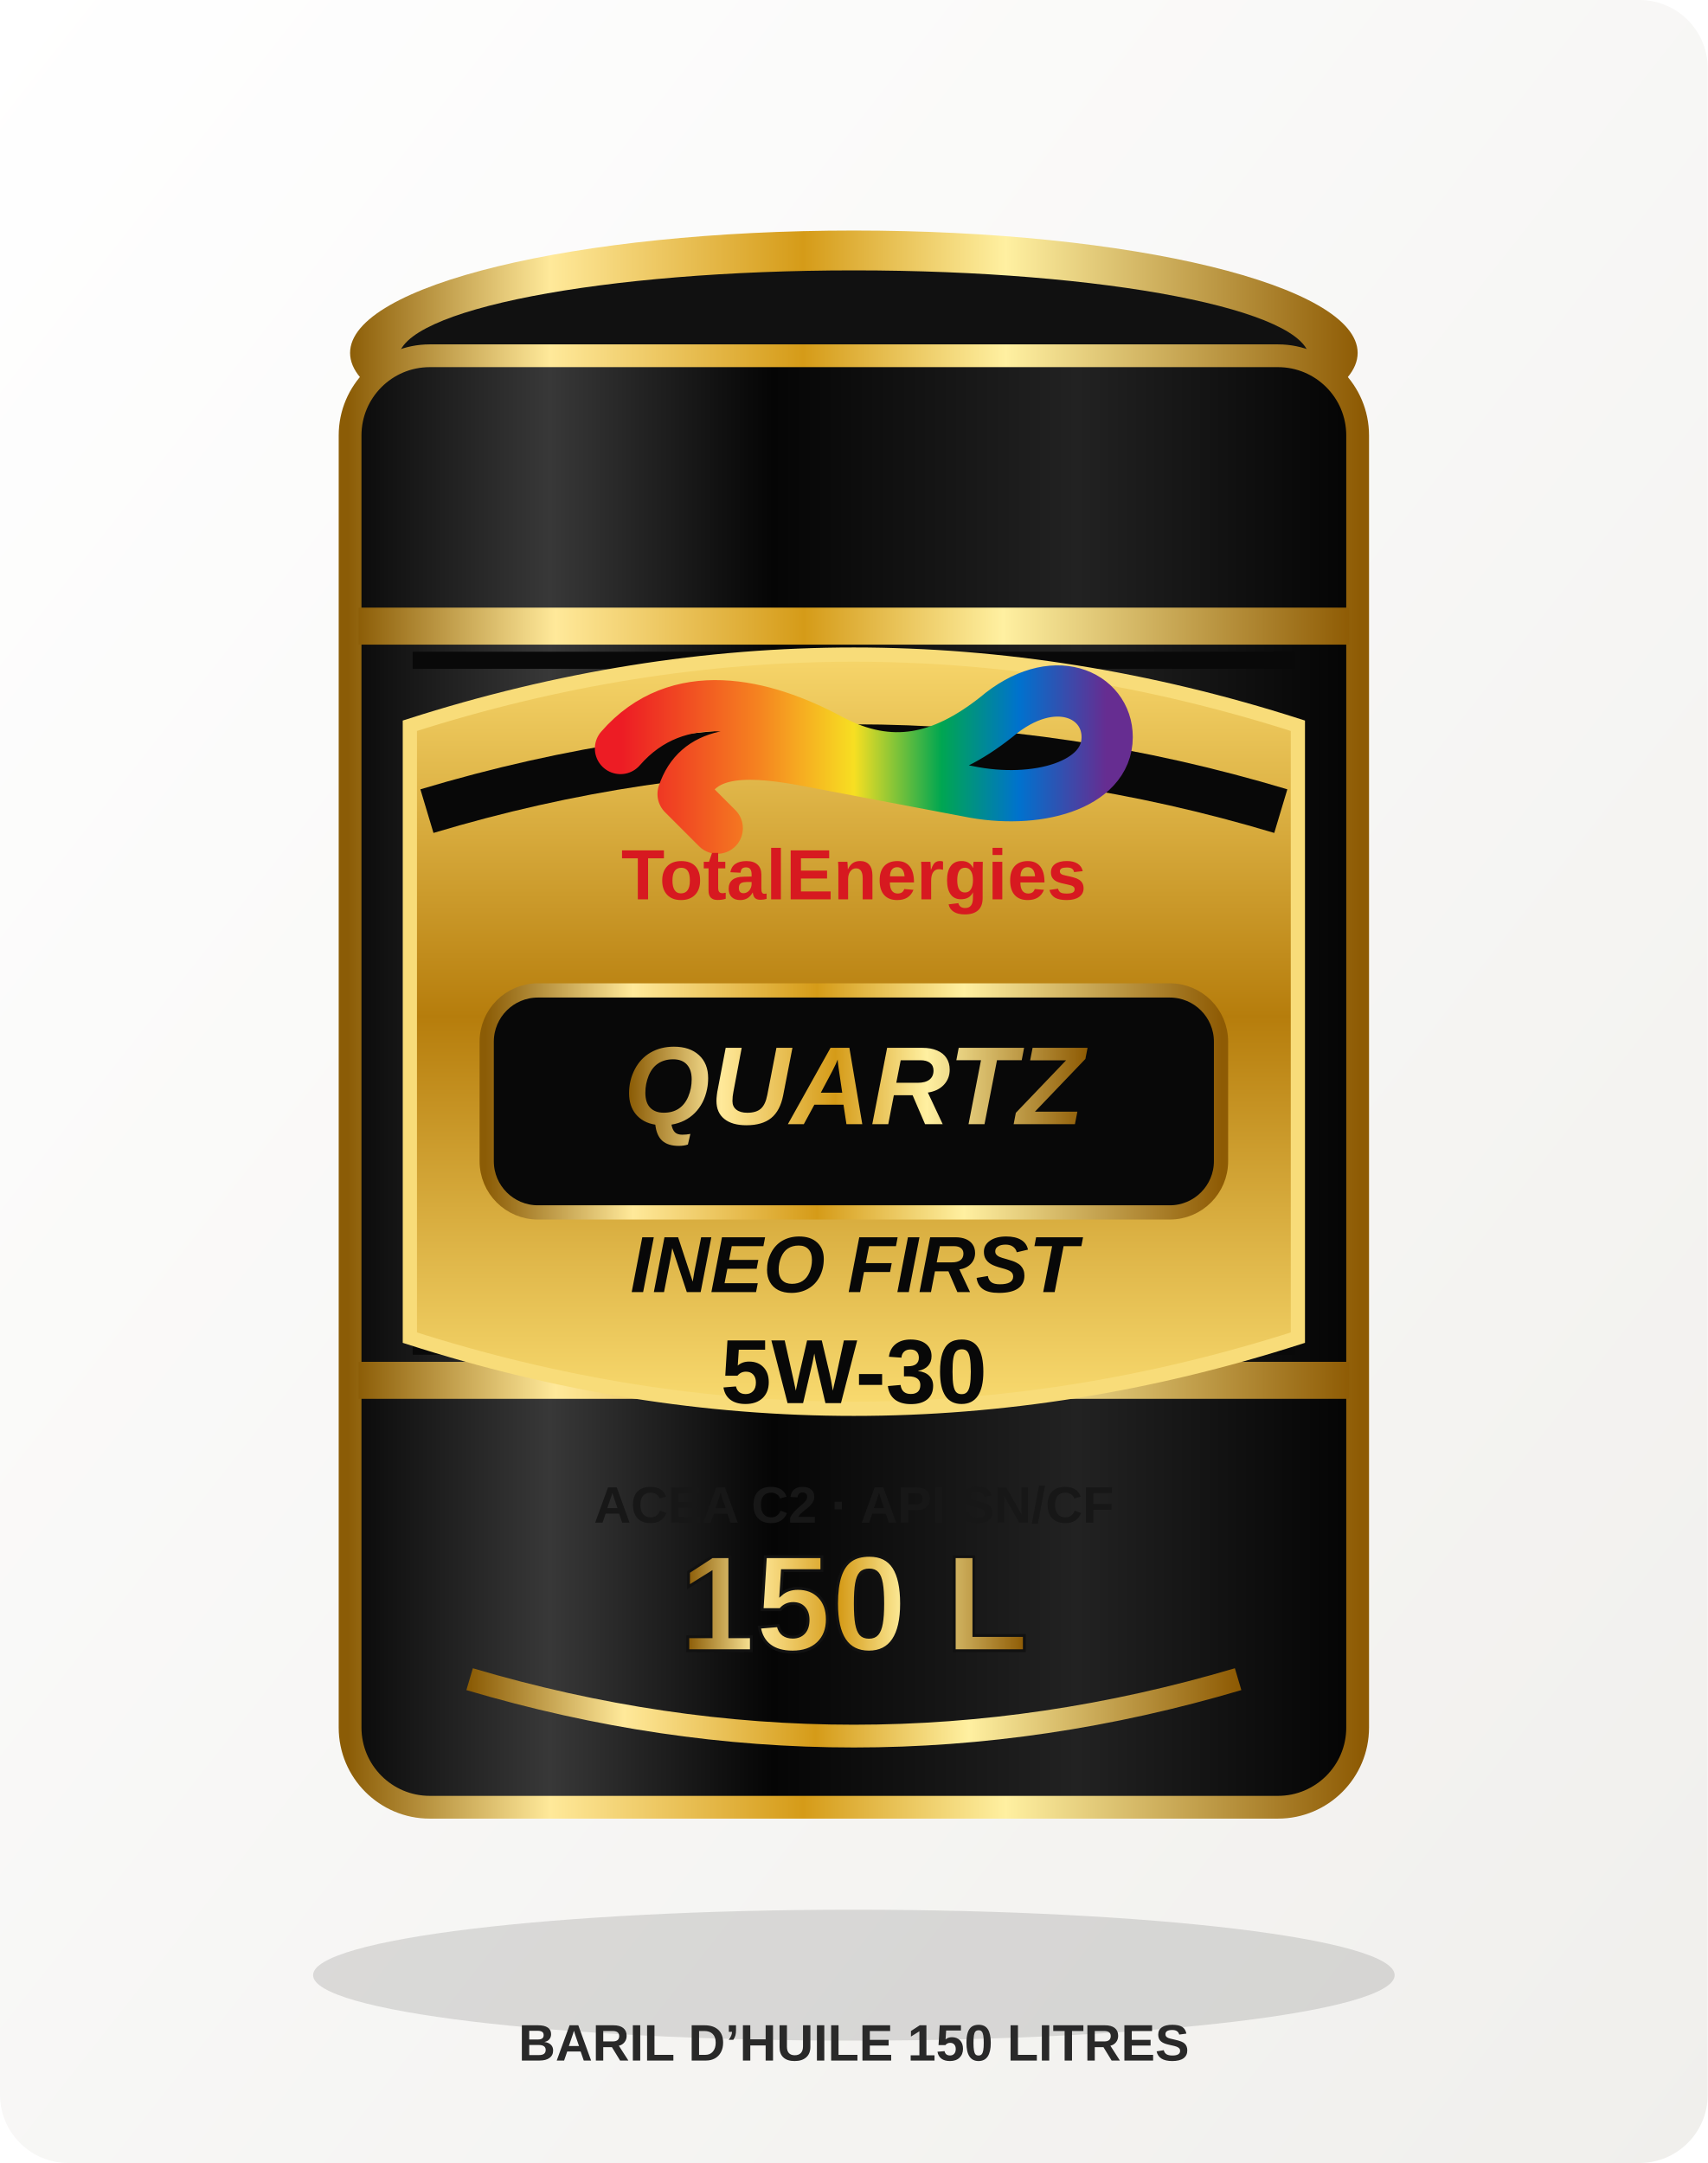
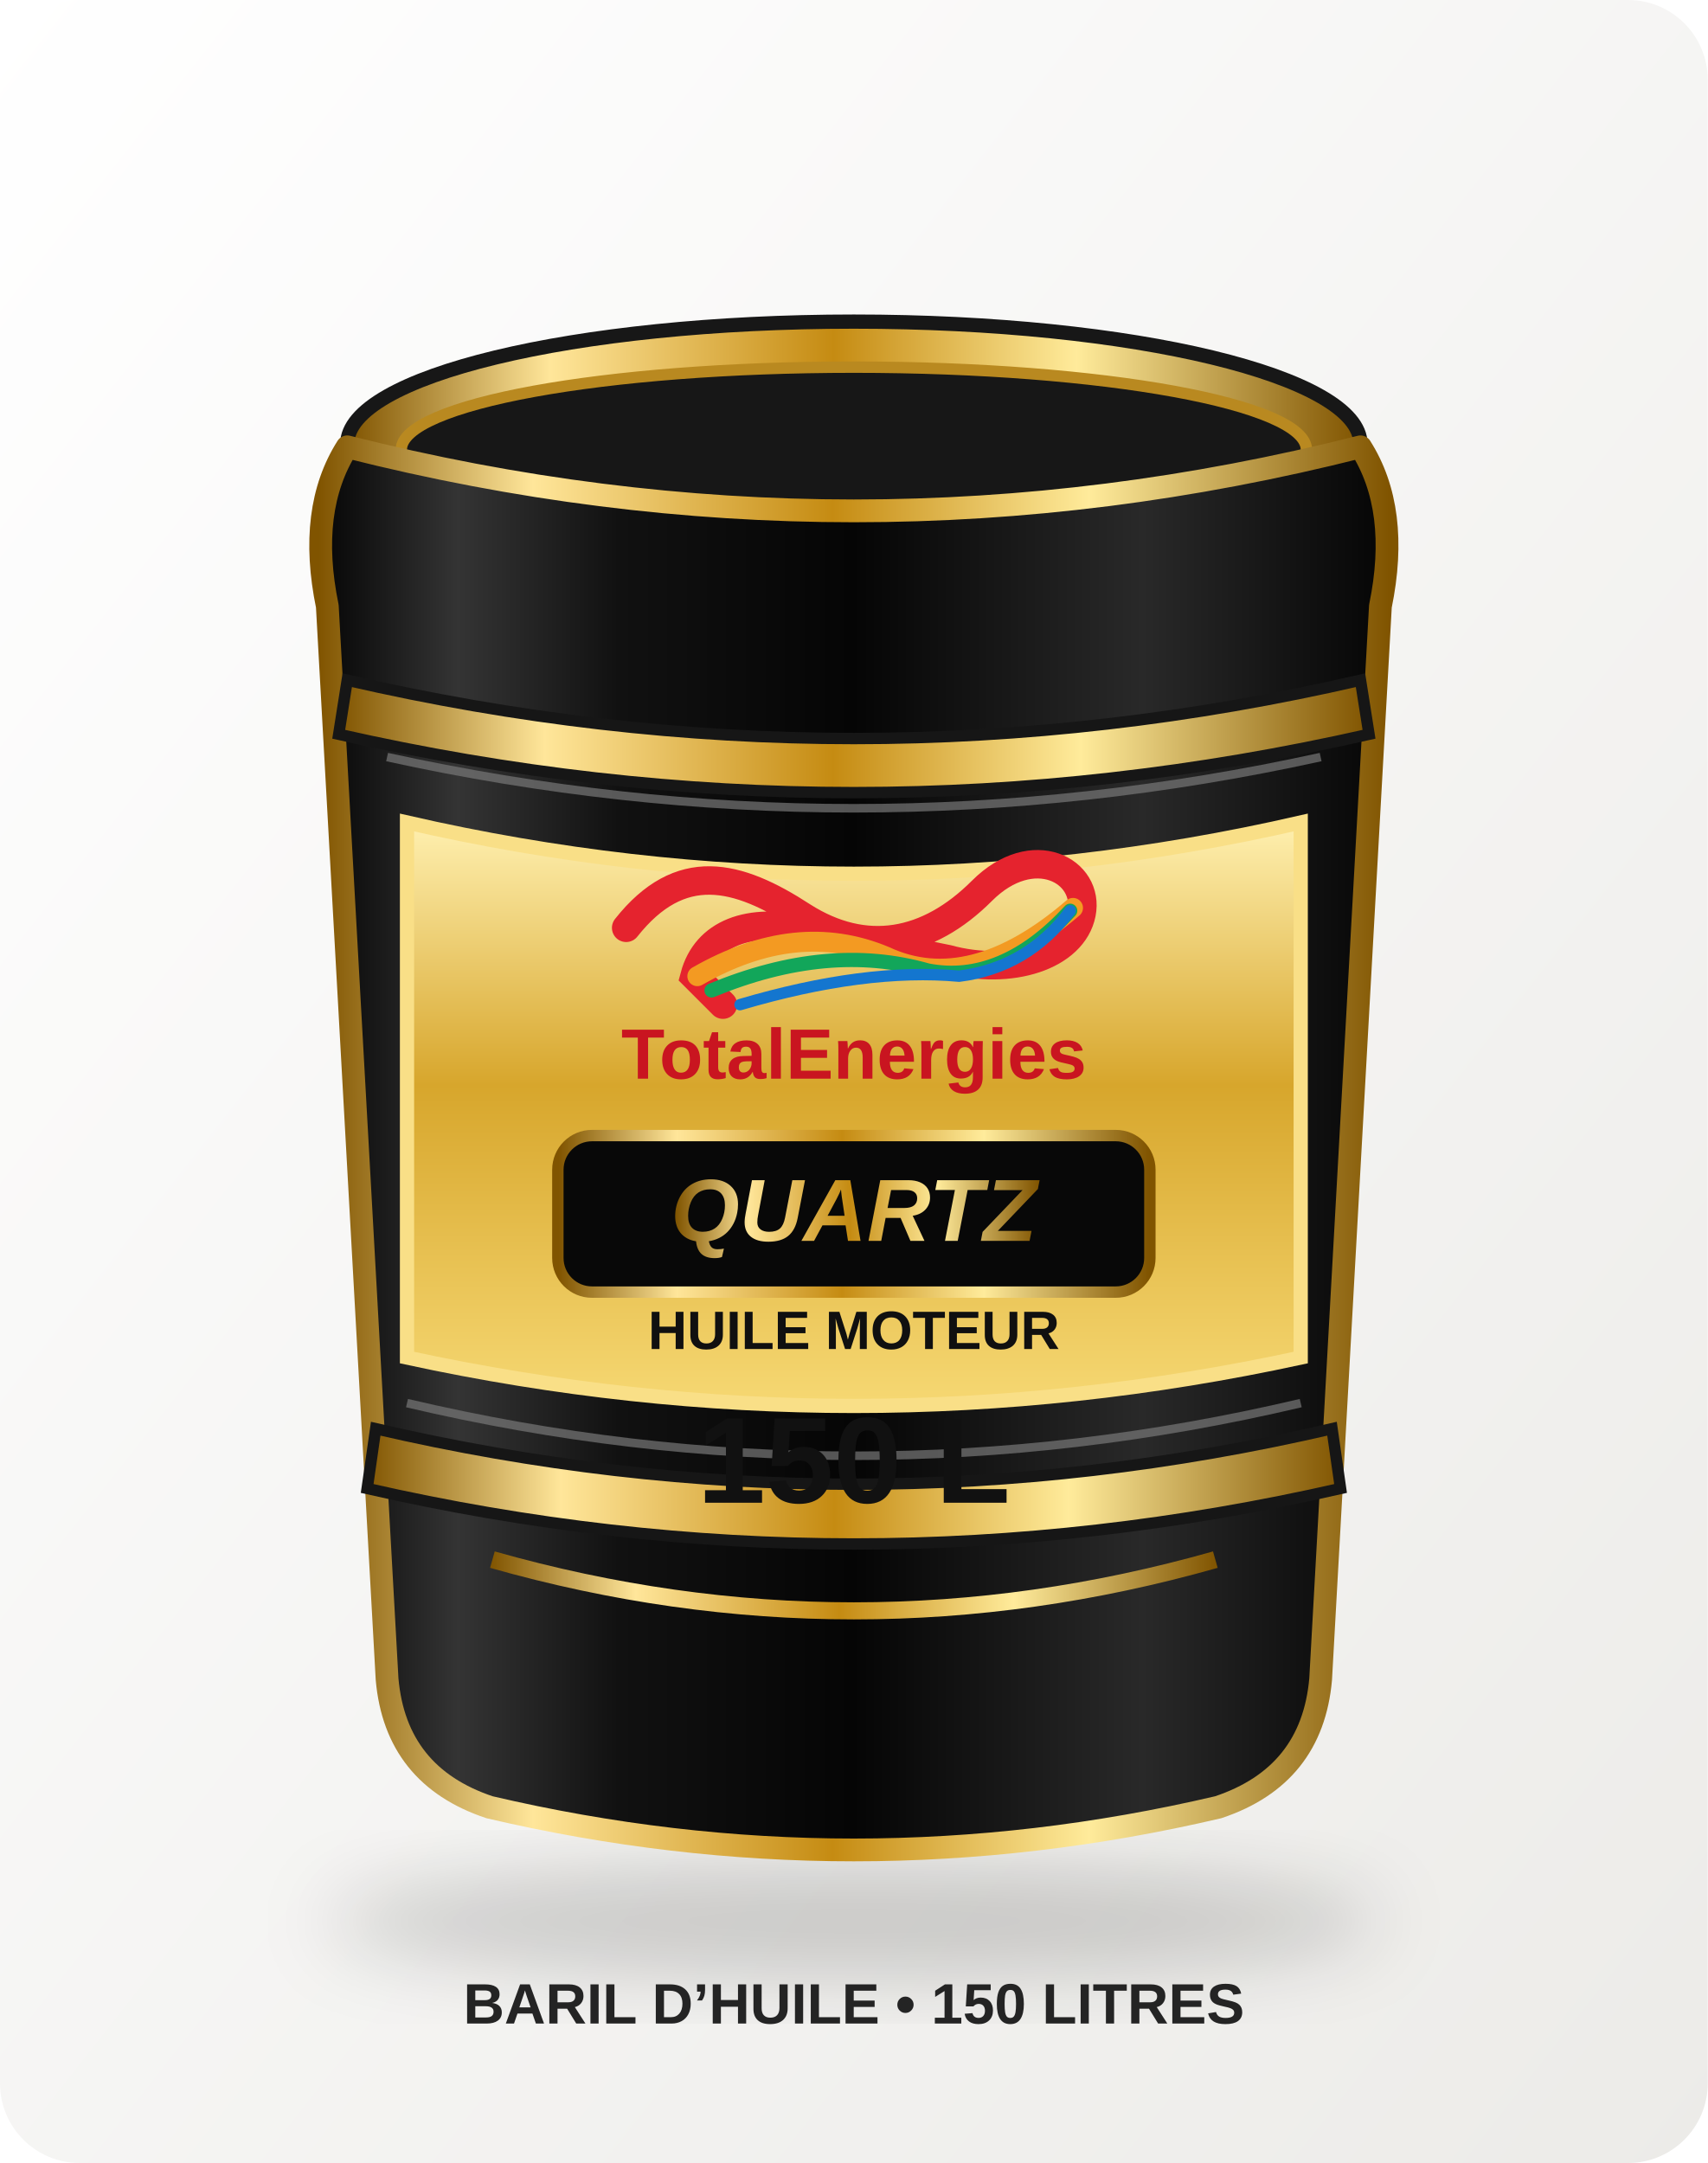
- <svg xmlns="http://www.w3.org/2000/svg" viewBox="0 0 600 760" role="img" aria-label="Baril d’huile 150 litres">
+ <svg xmlns="http://www.w3.org/2000/svg" viewBox="0 0 600 760" role="img" aria-label="Baril noir et or d’huile 150 litres">
  <defs>
    <linearGradient id="bg" x1="0" y1="0" x2="1" y2="1">
      <stop stop-color="#fff" />
-       <stop offset="1" stop-color="#f0efec" />
+       <stop offset="1" stop-color="#ecebe8" />
    </linearGradient>
-     <linearGradient id="black" x1="0" y1="0" x2="1" y2="0">
-       <stop stop-color="#090909" />
-       <stop offset=".2" stop-color="#383838" />
-       <stop offset=".42" stop-color="#050505" />
-       <stop offset=".72" stop-color="#222" />
-       <stop offset="1" stop-color="#030303" />
+     <linearGradient id="body" x1="0" y1="0" x2="1" y2="0">
+       <stop stop-color="#050505" />
+       <stop offset=".13" stop-color="#343434" />
+       <stop offset=".28" stop-color="#111" />
+       <stop offset=".5" stop-color="#050505" />
+       <stop offset=".77" stop-color="#292929" />
+       <stop offset="1" stop-color="#050505" />
    </linearGradient>
    <linearGradient id="gold" x1="0" y1="0" x2="1" y2="0">
-       <stop stop-color="#8b5c06" />
-       <stop offset=".2" stop-color="#ffe99a" />
-       <stop offset=".45" stop-color="#d59b18" />
-       <stop offset=".65" stop-color="#fff0a1" />
-       <stop offset="1" stop-color="#8e5b04" />
+       <stop stop-color="#805400" />
+       <stop offset=".2" stop-color="#ffe69a" />
+       <stop offset=".48" stop-color="#c58b12" />
+       <stop offset=".72" stop-color="#ffeb9b" />
+       <stop offset="1" stop-color="#805400" />
    </linearGradient>
    <linearGradient id="label" x1="0" y1="0" x2="0" y2="1">
-       <stop stop-color="#f7d66b" />
-       <stop offset=".48" stop-color="#b67d0c" />
-       <stop offset="1" stop-color="#f9db70" />
+       <stop stop-color="#fff0b0" />
+       <stop offset=".45" stop-color="#d7a62c" />
+       <stop offset="1" stop-color="#f6d873" />
    </linearGradient>
+     <filter id="shadow" x="-30%" y="-30%" width="160%" height="170%">
+       <feGaussianBlur stdDeviation="13" />
+     </filter>
  </defs>
-   <rect width="600" height="760" rx="24" fill="url(#bg)" />
-   <ellipse cx="300" cy="694" rx="190" ry="23" fill="#000" opacity=".12" />
-   <ellipse cx="300" cy="124" rx="177" ry="43" fill="url(#gold)" />
-   <ellipse cx="300" cy="126" rx="160" ry="31" fill="#111" />
-   <rect x="123" y="125" width="354" height="510" rx="28" fill="url(#black)" stroke="url(#gold)" stroke-width="8" />
-   <path d="M126 220 H474 M126 485 H474" stroke="url(#gold)" stroke-width="13" />
-   <path d="M145 232 H455 M145 473 H455" stroke="#090909" stroke-width="6" />
-   <path d="M144 255 Q300 205 456 255 L456 470 Q300 520 144 470 Z" fill="url(#label)" stroke="#f8dc79" stroke-width="5" />
-   <path d="M150 285 Q300 240 450 285" fill="none" stroke="#080808" stroke-width="16" />
-   <defs>
-     <linearGradient id="brandRainbow" x1="0" y1="0" x2="1" y2="0">
-       <stop stop-color="#ed1c24" />
-       <stop offset=".28" stop-color="#f58220" />
-       <stop offset=".48" stop-color="#f7df22" />
-       <stop offset=".66" stop-color="#00a651" />
-       <stop offset=".82" stop-color="#0072ce" />
-       <stop offset="1" stop-color="#662d91" />
-     </linearGradient>
-   </defs>
-   <path d="M218 263 C238 240 268 247 292 260 C313 271 331 267 350 252 C370 235 389 244 389 259 C389 276 364 283 340 278 L282 267 C260 263 245 264 240 279 L252 291" fill="none" stroke="url(#brandRainbow)" stroke-width="18" stroke-linecap="round" stroke-linejoin="round" />
-   <text x="300" y="316" font-family="Arial,sans-serif" font-size="25" font-weight="800" text-anchor="middle" fill="#d71920">TotalEnergies</text>
-   <rect x="171" y="348" width="258" height="78" rx="18" fill="#080808" stroke="url(#gold)" stroke-width="5" />
-   <text x="300" y="395" font-family="Arial,sans-serif" font-size="39" font-style="italic" font-weight="900" text-anchor="middle" fill="url(#gold)">QUARTZ</text>
-   <text x="300" y="454" font-family="Arial,sans-serif" font-size="28" font-style="italic" font-weight="800" text-anchor="middle" fill="#080808">INEO FIRST</text>
-   <text x="300" y="493" font-family="Arial,sans-serif" font-size="32" font-weight="900" text-anchor="middle" fill="#080808">5W-30</text>
-   <text x="300" y="535" font-family="Arial,sans-serif" font-size="18" font-weight="700" text-anchor="middle" fill="#171717">ACEA C2 · API SN/CF</text>
-   <text x="300" y="580" font-family="Arial,sans-serif" font-size="48" font-weight="900" text-anchor="middle" fill="url(#gold)" stroke="#111" stroke-width="1">150 L</text>
-   <path d="M165 590 Q300 630 435 590" stroke="url(#gold)" stroke-width="8" fill="none" />
-   <text x="300" y="724" font-family="Arial,sans-serif" font-size="18" font-weight="700" text-anchor="middle" fill="#292929">BARIL D’HUILE 150 LITRES</text>
+   <rect width="600" height="760" rx="28" fill="url(#bg)" />
+   <ellipse cx="300" cy="675" rx="185" ry="20" fill="#000" opacity=".17" filter="url(#shadow)" />
+   <ellipse cx="300" cy="156" rx="178" ry="43" fill="url(#gold)" stroke="#171717" stroke-width="5" />
+   <ellipse cx="300" cy="158" rx="159" ry="29" fill="#171717" stroke="#b98920" stroke-width="4" />
+   <path d="M122 157 Q108 179 115 213 L136 590 Q139 624 172 635 Q300 665 428 635 Q461 624 464 590 L485 213 Q492 179 478 157 Q300 202 122 157Z" fill="url(#body)" stroke="url(#gold)" stroke-width="8" stroke-linejoin="round" />
+   <path d="M122 239 Q300 280 478 239 L481 258 Q300 299 119 258Z" fill="url(#gold)" stroke="#161616" stroke-width="4" />
+   <path d="M132 502 Q300 541 468 502 L471 523 Q300 562 129 523Z" fill="url(#gold)" stroke="#161616" stroke-width="4" />
+   <path d="M136 266 Q300 302 464 266 M143 493 Q300 530 457 493" fill="none" stroke="#777" stroke-width="3" opacity=".7" />
+   <path d="M143 289 Q300 325 457 289 L457 477 Q300 511 143 477Z" fill="url(#label)" stroke="#f9df87" stroke-width="5" />
+   <path d="M220 326 C239 302 259 307 282 322 C304 336 326 332 345 313 C363 295 383 306 380 321 C377 336 355 343 333 337 L284 327 C263 322 248 328 244 343 L254 353" fill="none" stroke="#e5232e" stroke-width="10" stroke-linecap="round" />
+   <path d="M245 343 Q280 323 311 336 Q341 350 377 319" fill="none" stroke="#f39a22" stroke-width="7" stroke-linecap="round" />
+   <path d="M250 348 Q291 331 326 341 Q352 346 376 320" fill="none" stroke="#12a65a" stroke-width="5" stroke-linecap="round" />
+   <path d="M260 353 Q304 340 337 343 Q361 340 376 320" fill="none" stroke="#1476cf" stroke-width="4" stroke-linecap="round" />
+   <text x="300" y="379" font-family="Arial,sans-serif" font-size="25" font-weight="900" text-anchor="middle" fill="#c91520">TotalEnergies</text>
+   <rect x="196" y="399" width="208" height="55" rx="12" fill="#080808" stroke="url(#gold)" stroke-width="4" />
+   <text x="300" y="436" font-family="Arial,sans-serif" font-size="31" font-style="italic" font-weight="900" text-anchor="middle" fill="url(#gold)">QUARTZ</text>
+   <text x="300" y="474" font-family="Arial,sans-serif" font-size="19" font-weight="800" text-anchor="middle" fill="#101010">HUILE MOTEUR</text>
+   <text x="300" y="528" font-family="Arial,sans-serif" font-size="43" font-weight="900" text-anchor="middle" fill="#111">150 L</text>
+   <path d="M173 548 Q300 584 427 548" fill="none" stroke="url(#gold)" stroke-width="6" />
+   <text x="300" y="711" font-family="Arial,sans-serif" font-size="20" font-weight="800" text-anchor="middle" fill="#242424">BARIL D’HUILE • 150 LITRES</text>
</svg>
